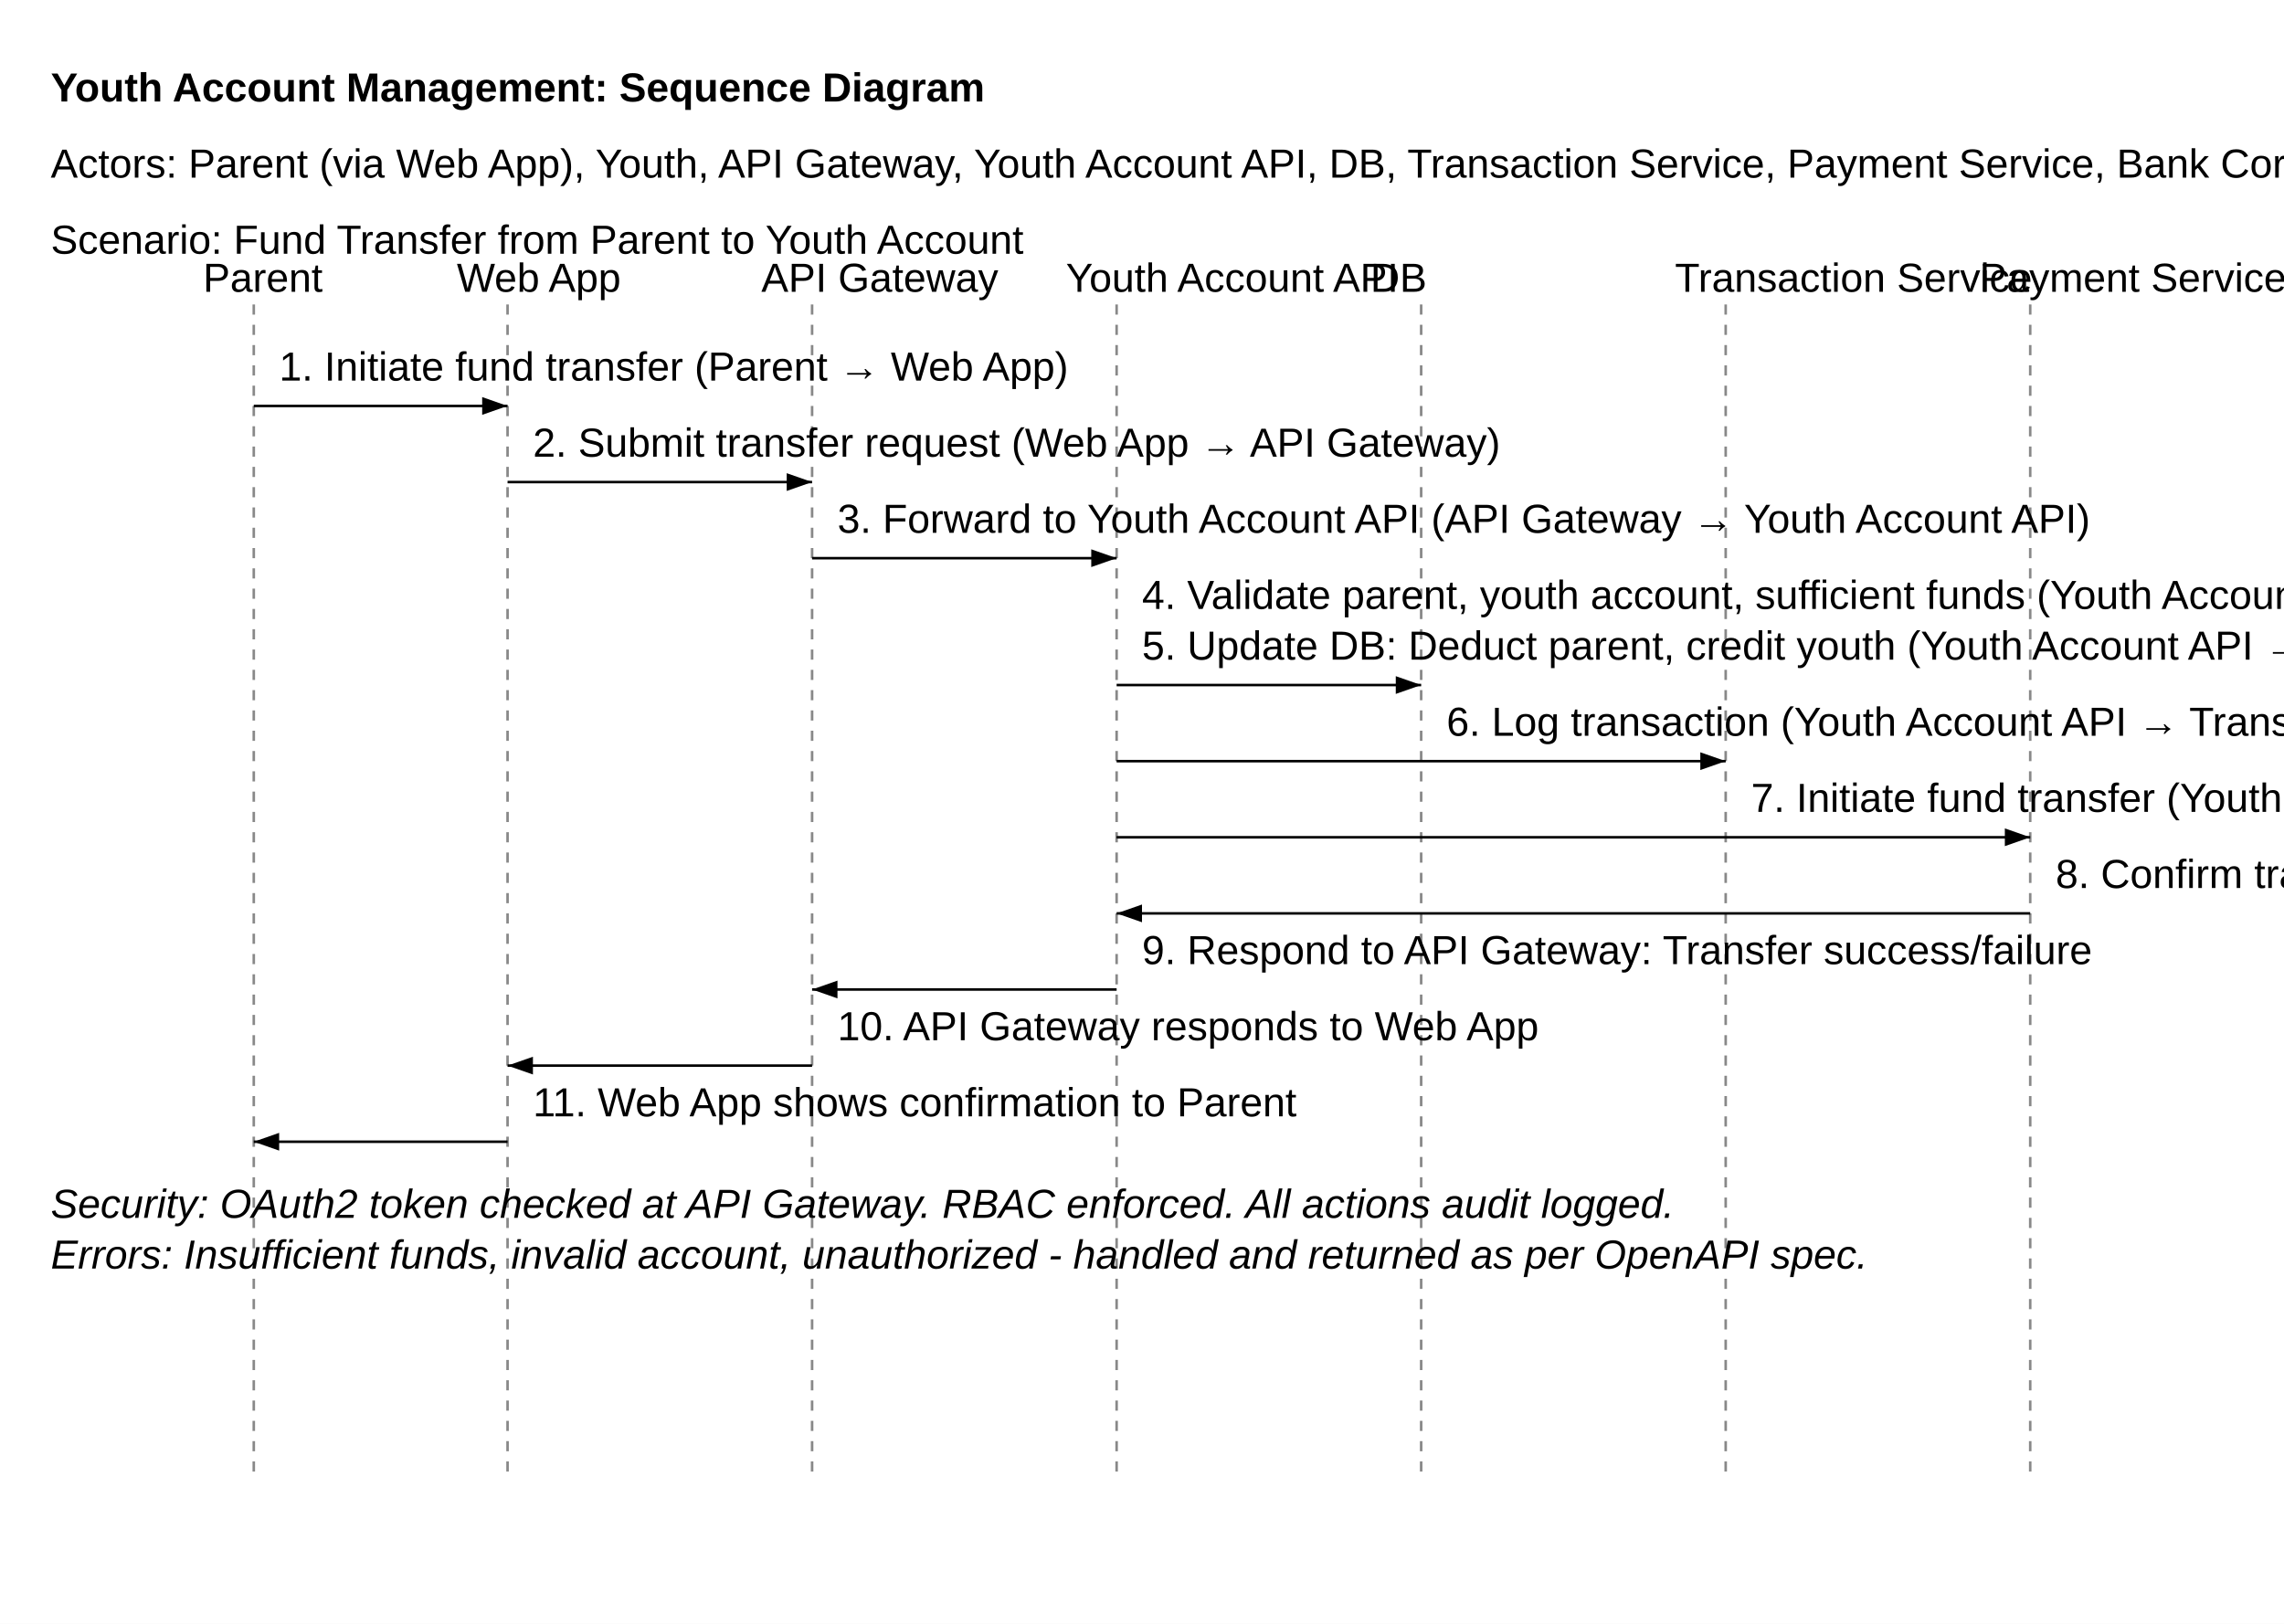
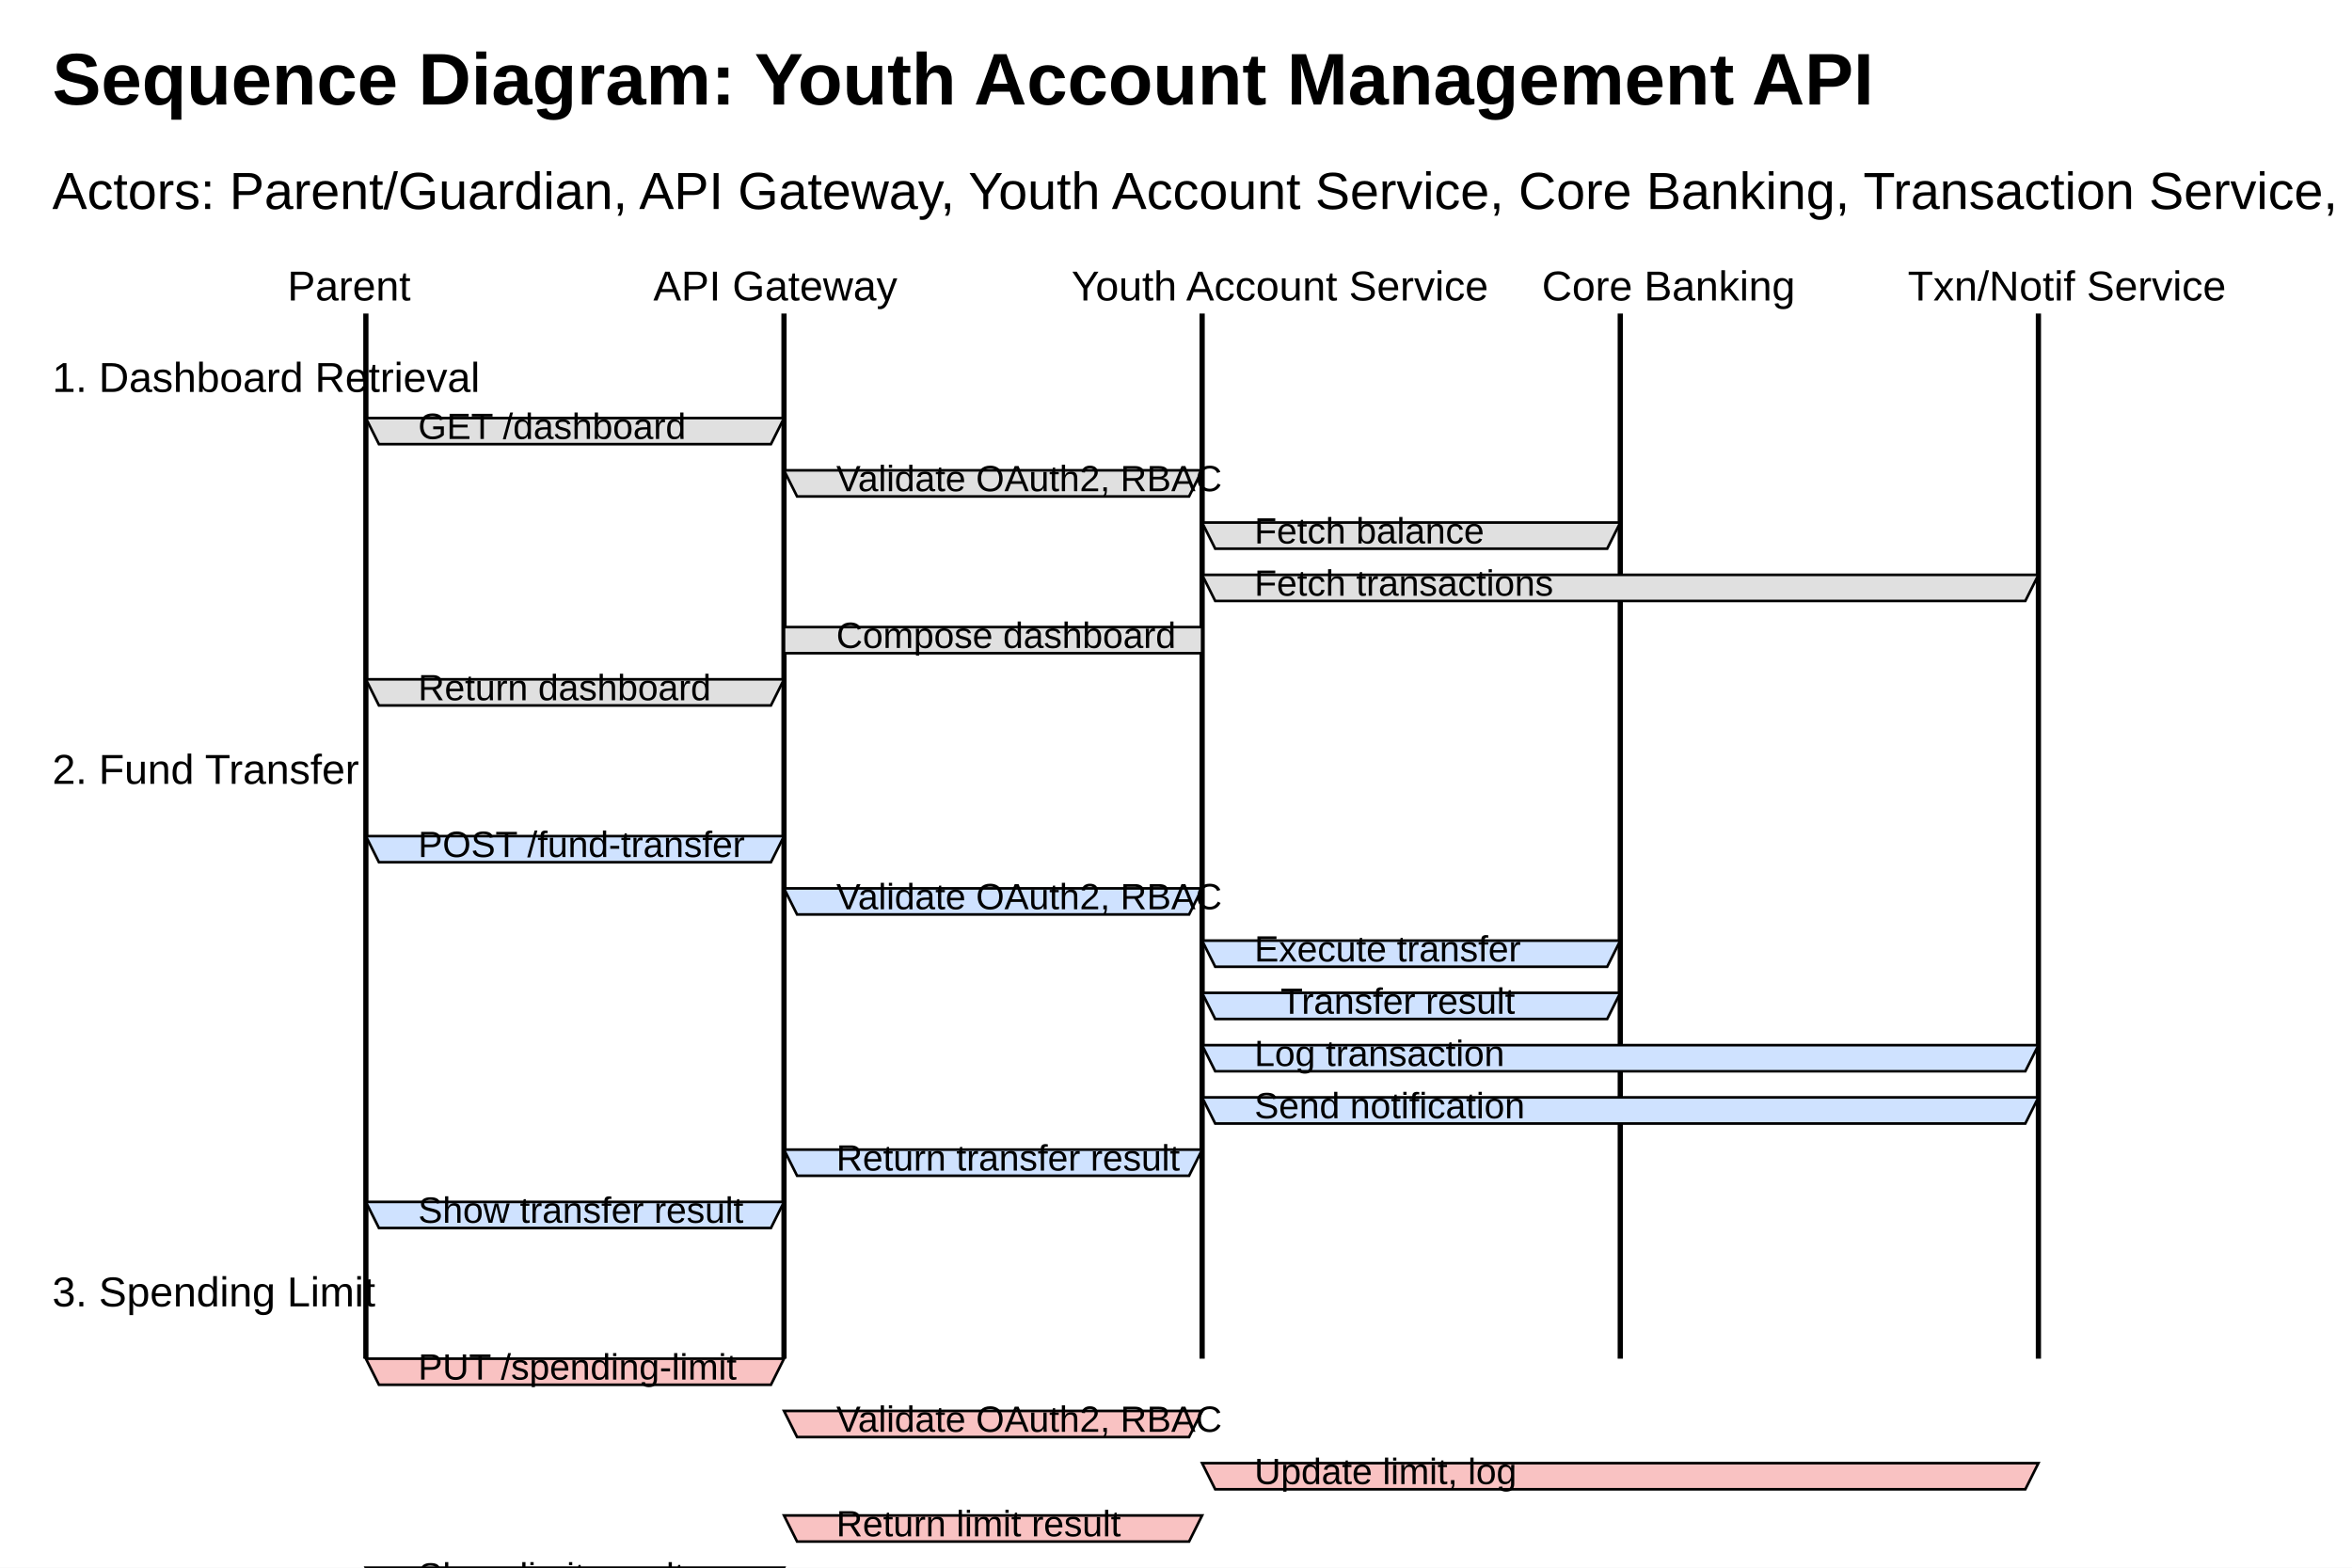
- <svg xmlns="http://www.w3.org/2000/svg" width="900" height="640">
-   <rect width="900" height="640" fill="#fff" />
-   <g font-family="Arial" font-size="16">
-     <text x="20" y="40" font-weight="bold">Youth Account Management: Sequence Diagram</text>
-     <text x="20" y="70">Actors: Parent (via Web App), Youth, API Gateway, Youth Account API, DB, Transaction Service, Payment Service, Bank Core</text>
-     <text x="20" y="100">Scenario: Fund Transfer from Parent to Youth Account</text>
-     <line x1="100" y1="120" x2="100" y2="580" stroke="#888" stroke-dasharray="4" />
-     <text x="80" y="115">Parent</text>
-     <line x1="200" y1="120" x2="200" y2="580" stroke="#888" stroke-dasharray="4" />
-     <text x="180" y="115">Web App</text>
-     <line x1="320" y1="120" x2="320" y2="580" stroke="#888" stroke-dasharray="4" />
-     <text x="300" y="115">API Gateway</text>
-     <line x1="440" y1="120" x2="440" y2="580" stroke="#888" stroke-dasharray="4" />
-     <text x="420" y="115">Youth Account API</text>
-     <line x1="560" y1="120" x2="560" y2="580" stroke="#888" stroke-dasharray="4" />
-     <text x="540" y="115">DB</text>
-     <line x1="680" y1="120" x2="680" y2="580" stroke="#888" stroke-dasharray="4" />
-     <text x="660" y="115">Transaction Service</text>
-     <line x1="800" y1="120" x2="800" y2="580" stroke="#888" stroke-dasharray="4" />
-     <text x="780" y="115">Payment Service</text>
-     <text x="110" y="150">1. Initiate fund transfer (Parent → Web App)</text>
-     <line x1="100" y1="160" x2="200" y2="160" stroke="#000" marker-end="url(#arrow)" />
-     <text x="210" y="180">2. Submit transfer request (Web App → API Gateway)</text>
-     <line x1="200" y1="190" x2="320" y2="190" stroke="#000" marker-end="url(#arrow)" />
-     <text x="330" y="210">3. Forward to Youth Account API (API Gateway → Youth Account API)</text>
-     <line x1="320" y1="220" x2="440" y2="220" stroke="#000" marker-end="url(#arrow)" />
-     <text x="450" y="240">4. Validate parent, youth account, sufficient funds (Youth Account API)</text>
-     <text x="450" y="260">5. Update DB: Deduct parent, credit youth (Youth Account API → DB)</text>
-     <line x1="440" y1="270" x2="560" y2="270" stroke="#000" marker-end="url(#arrow)" />
-     <text x="570" y="290">6. Log transaction (Youth Account API → Transaction Service)</text>
-     <line x1="440" y1="300" x2="680" y2="300" stroke="#000" marker-end="url(#arrow)" />
-     <text x="690" y="320">7. Initiate fund transfer (Youth Account API → Payment Service)</text>
-     <line x1="440" y1="330" x2="800" y2="330" stroke="#000" marker-end="url(#arrow)" />
-     <text x="810" y="350">8. Confirm transfer (Payment Service → Youth Account API)</text>
-     <line x1="800" y1="360" x2="440" y2="360" stroke="#000" marker-end="url(#arrow)" />
-     <text x="450" y="380">9. Respond to API Gateway: Transfer success/failure</text>
-     <line x1="440" y1="390" x2="320" y2="390" stroke="#000" marker-end="url(#arrow)" />
-     <text x="330" y="410">10. API Gateway responds to Web App</text>
-     <line x1="320" y1="420" x2="200" y2="420" stroke="#000" marker-end="url(#arrow)" />
-     <text x="210" y="440">11. Web App shows confirmation to Parent</text>
-     <line x1="200" y1="450" x2="100" y2="450" stroke="#000" marker-end="url(#arrow)" />
-     <text x="20" y="480" font-style="italic">Security: OAuth2 token checked at API Gateway. RBAC enforced. All actions audit logged.</text>
-     <text x="20" y="500" font-style="italic">Errors: Insufficient funds, invalid account, unauthorized - handled and returned as per OpenAPI spec.</text>
-     <defs>
-       <marker id="arrow" markerWidth="10" markerHeight="7" refX="10" refY="3.5" orient="auto" markerUnits="strokeWidth">
-         <polygon points="0 0, 10 3.5, 0 7" fill="#000" />
-       </marker>
-     </defs>
-   </g>
+ <svg xmlns="http://www.w3.org/2000/svg" width="900" height="600">
+   <rect width="900" height="600" fill="#fff" />
+   <text x="20" y="40" font-size="28" font-family="Arial" font-weight="bold">Sequence Diagram: Youth Account Management API</text>
+   <text x="20" y="80" font-size="20" font-family="Arial">Actors: Parent/Guardian, API Gateway, Youth Account Service, Core Banking, Transaction Service, Notification Service</text>
+   <line x1="140" y1="120" x2="140" y2="520" stroke="#000" stroke-width="2" />
+   <text x="110" y="115" font-size="16" font-family="Arial">Parent</text>
+   <line x1="300" y1="120" x2="300" y2="520" stroke="#000" stroke-width="2" />
+   <text x="250" y="115" font-size="16" font-family="Arial">API Gateway</text>
+   <line x1="460" y1="120" x2="460" y2="520" stroke="#000" stroke-width="2" />
+   <text x="410" y="115" font-size="16" font-family="Arial">Youth Account Service</text>
+   <line x1="620" y1="120" x2="620" y2="520" stroke="#000" stroke-width="2" />
+   <text x="590" y="115" font-size="16" font-family="Arial">Core Banking</text>
+   <line x1="780" y1="120" x2="780" y2="520" stroke="#000" stroke-width="2" />
+   <text x="730" y="115" font-size="16" font-family="Arial">Txn/Notif Service</text>
+   <text x="20" y="150" font-size="16" font-family="Arial">1. Dashboard Retrieval</text>
+   <polygon points="140,160 300,160 295,170 145,170" fill="#e0e0e0" stroke="#000" stroke-width="1" />
+   <text x="160" y="168" font-size="14" font-family="Arial">GET /dashboard</text>
+   <polygon points="300,180 460,180 455,190 305,190" fill="#e0e0e0" stroke="#000" stroke-width="1" />
+   <text x="320" y="188" font-size="14" font-family="Arial">Validate OAuth2, RBAC</text>
+   <polygon points="460,200 620,200 615,210 465,210" fill="#e0e0e0" stroke="#000" stroke-width="1" />
+   <text x="480" y="208" font-size="14" font-family="Arial">Fetch balance</text>
+   <polygon points="460,220 780,220 775,230 465,230" fill="#e0e0e0" stroke="#000" stroke-width="1" />
+   <text x="480" y="228" font-size="14" font-family="Arial">Fetch transactions</text>
+   <polygon points="460,240 460,250 300,250 300,240" fill="#e0e0e0" stroke="#000" stroke-width="1" />
+   <text x="320" y="248" font-size="14" font-family="Arial">Compose dashboard</text>
+   <polygon points="300,260 140,260 145,270 295,270" fill="#e0e0e0" stroke="#000" stroke-width="1" />
+   <text x="160" y="268" font-size="14" font-family="Arial">Return dashboard</text>
+   <text x="20" y="300" font-size="16" font-family="Arial">2. Fund Transfer</text>
+   <polygon points="140,320 300,320 295,330 145,330" fill="#cfe2ff" stroke="#000" stroke-width="1" />
+   <text x="160" y="328" font-size="14" font-family="Arial">POST /fund-transfer</text>
+   <polygon points="300,340 460,340 455,350 305,350" fill="#cfe2ff" stroke="#000" stroke-width="1" />
+   <text x="320" y="348" font-size="14" font-family="Arial">Validate OAuth2, RBAC</text>
+   <polygon points="460,360 620,360 615,370 465,370" fill="#cfe2ff" stroke="#000" stroke-width="1" />
+   <text x="480" y="368" font-size="14" font-family="Arial">Execute transfer</text>
+   <polygon points="620,380 460,380 465,390 615,390" fill="#cfe2ff" stroke="#000" stroke-width="1" />
+   <text x="490" y="388" font-size="14" font-family="Arial">Transfer result</text>
+   <polygon points="460,400 780,400 775,410 465,410" fill="#cfe2ff" stroke="#000" stroke-width="1" />
+   <text x="480" y="408" font-size="14" font-family="Arial">Log transaction</text>
+   <polygon points="460,420 780,420 775,430 465,430" fill="#cfe2ff" stroke="#000" stroke-width="1" />
+   <text x="480" y="428" font-size="14" font-family="Arial">Send notification</text>
+   <polygon points="460,440 300,440 305,450 455,450" fill="#cfe2ff" stroke="#000" stroke-width="1" />
+   <text x="320" y="448" font-size="14" font-family="Arial">Return transfer result</text>
+   <polygon points="300,460 140,460 145,470 295,470" fill="#cfe2ff" stroke="#000" stroke-width="1" />
+   <text x="160" y="468" font-size="14" font-family="Arial">Show transfer result</text>
+   <text x="20" y="500" font-size="16" font-family="Arial">3. Spending Limit</text>
+   <polygon points="140,520 300,520 295,530 145,530" fill="#f9c2c2" stroke="#000" stroke-width="1" />
+   <text x="160" y="528" font-size="14" font-family="Arial">PUT /spending-limit</text>
+   <polygon points="300,540 460,540 455,550 305,550" fill="#f9c2c2" stroke="#000" stroke-width="1" />
+   <text x="320" y="548" font-size="14" font-family="Arial">Validate OAuth2, RBAC</text>
+   <polygon points="460,560 780,560 775,570 465,570" fill="#f9c2c2" stroke="#000" stroke-width="1" />
+   <text x="480" y="568" font-size="14" font-family="Arial">Update limit, log</text>
+   <polygon points="460,580 300,580 305,590 455,590" fill="#f9c2c2" stroke="#000" stroke-width="1" />
+   <text x="320" y="588" font-size="14" font-family="Arial">Return limit result</text>
+   <polygon points="300,600 140,600 145,610 295,610" fill="#f9c2c2" stroke="#000" stroke-width="1" />
+   <text x="160" y="608" font-size="14" font-family="Arial">Show limit result</text>
</svg>
